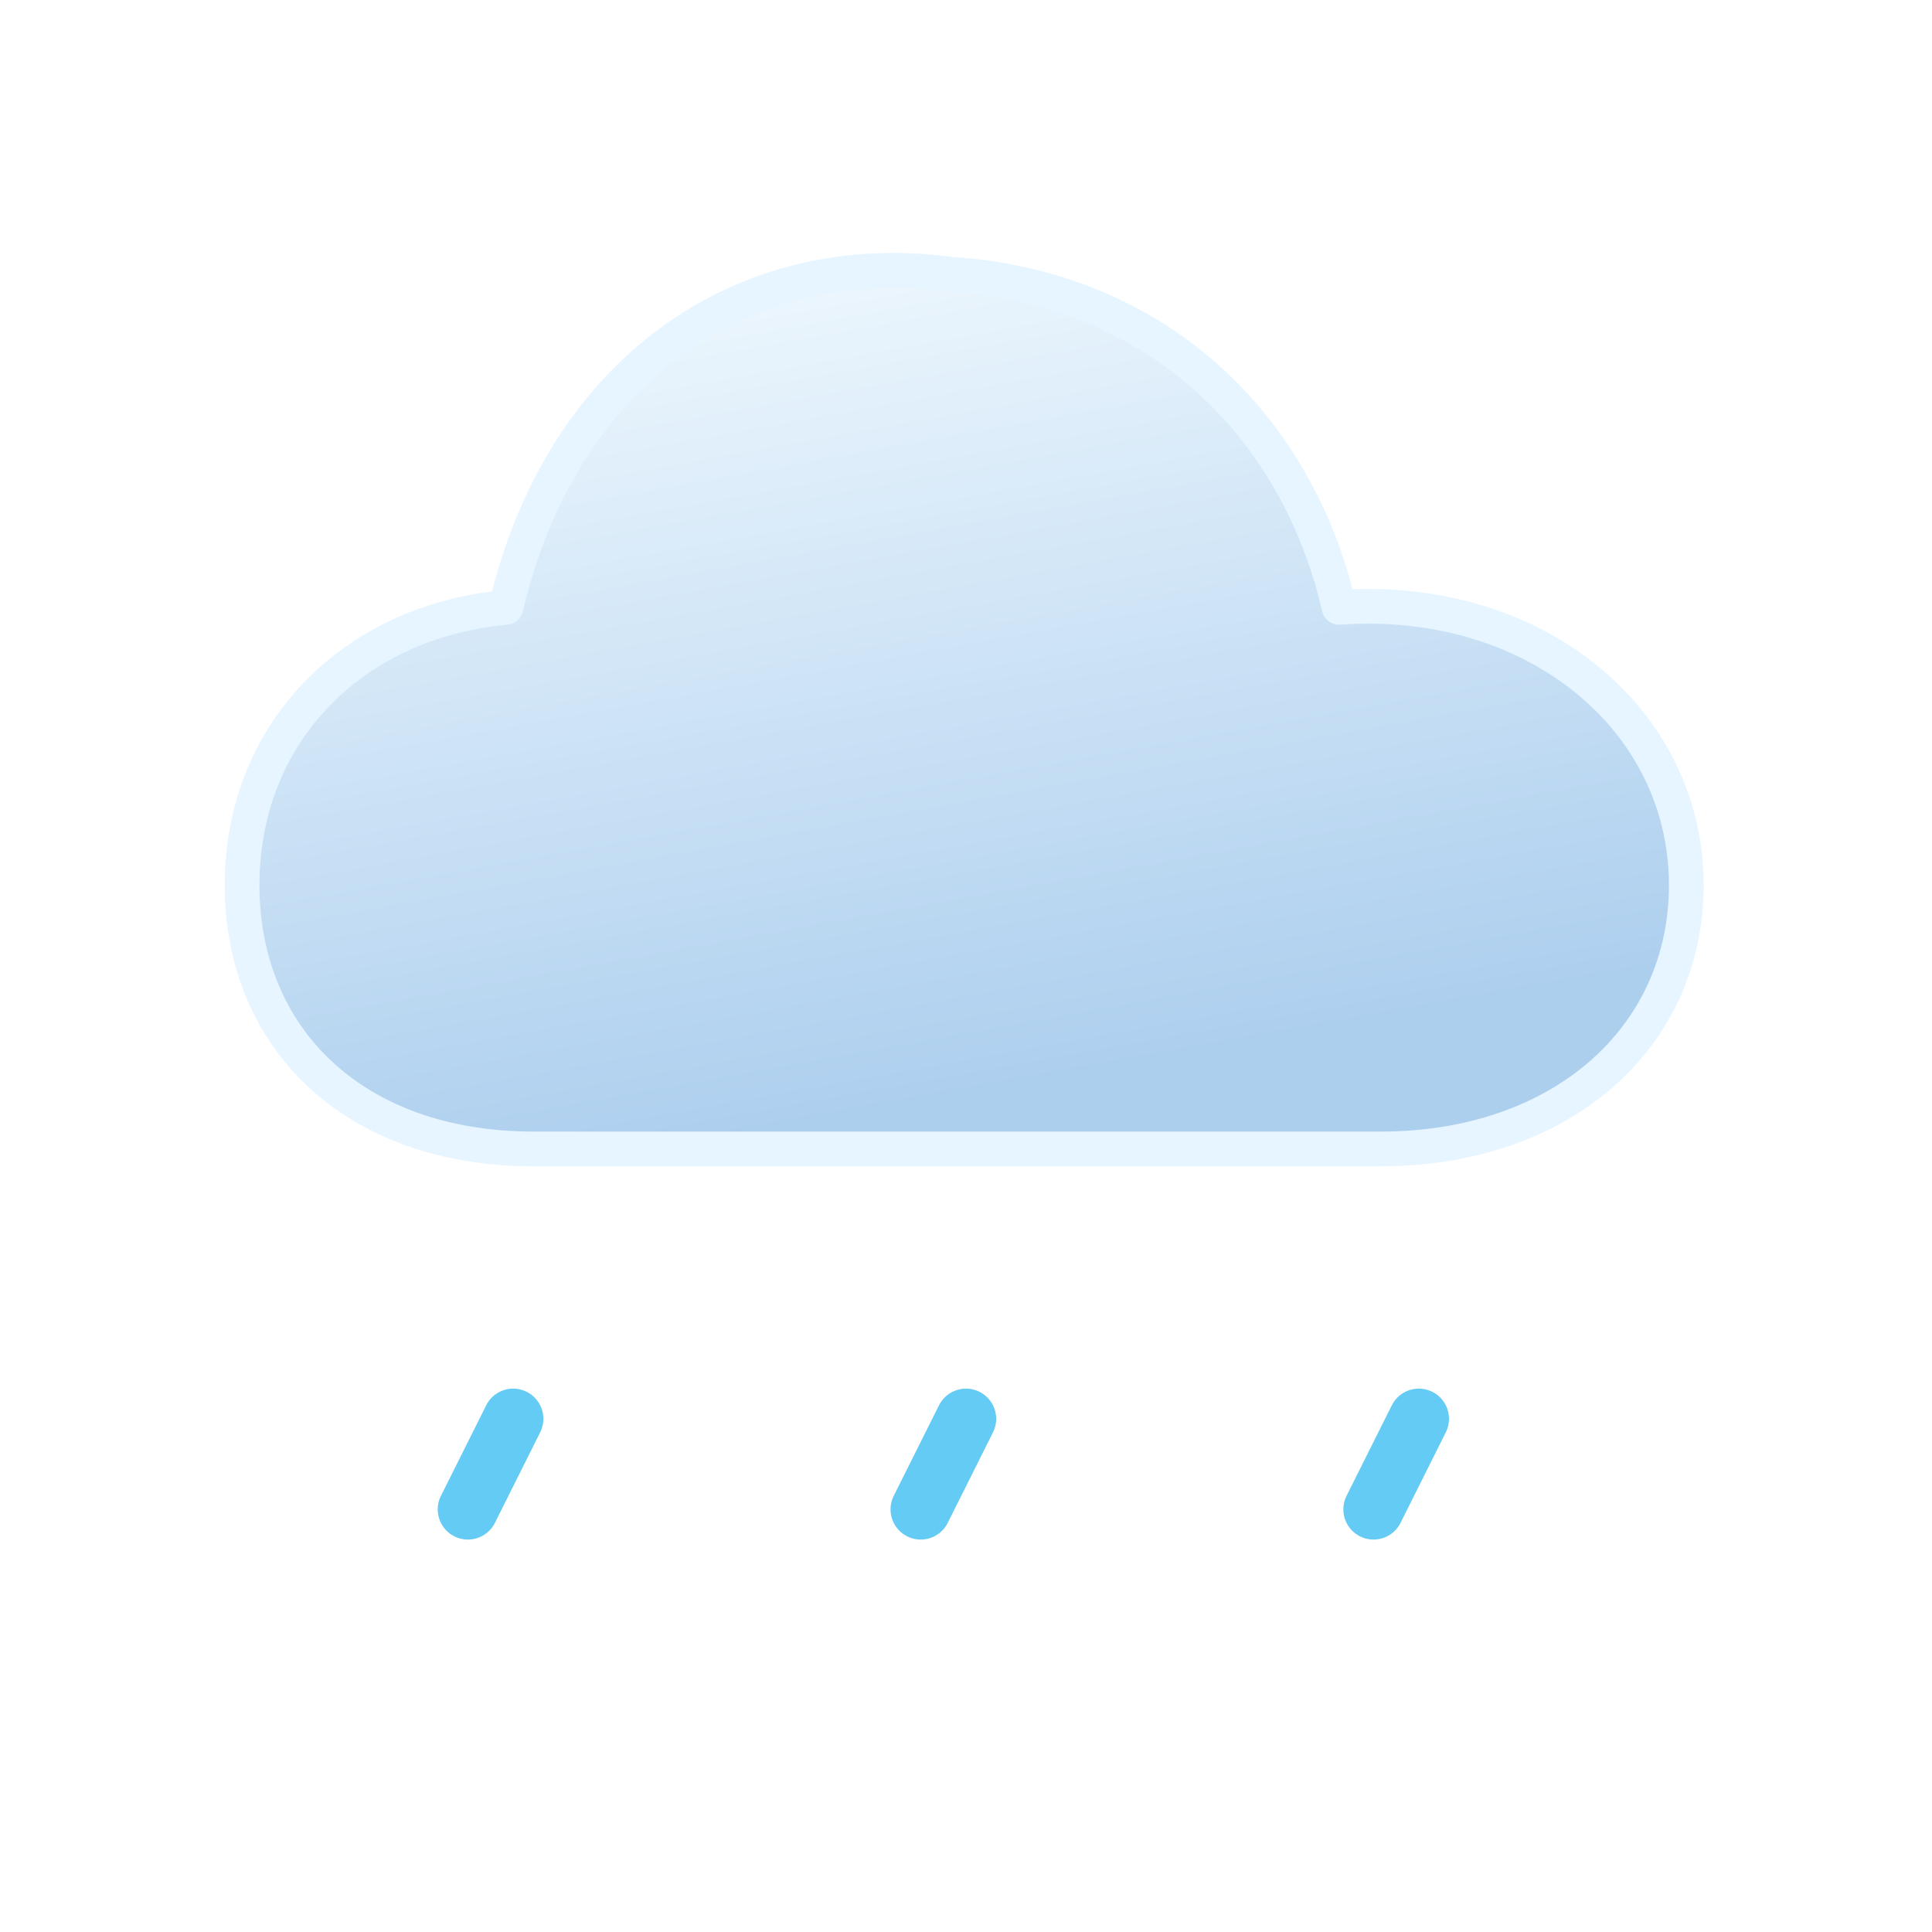
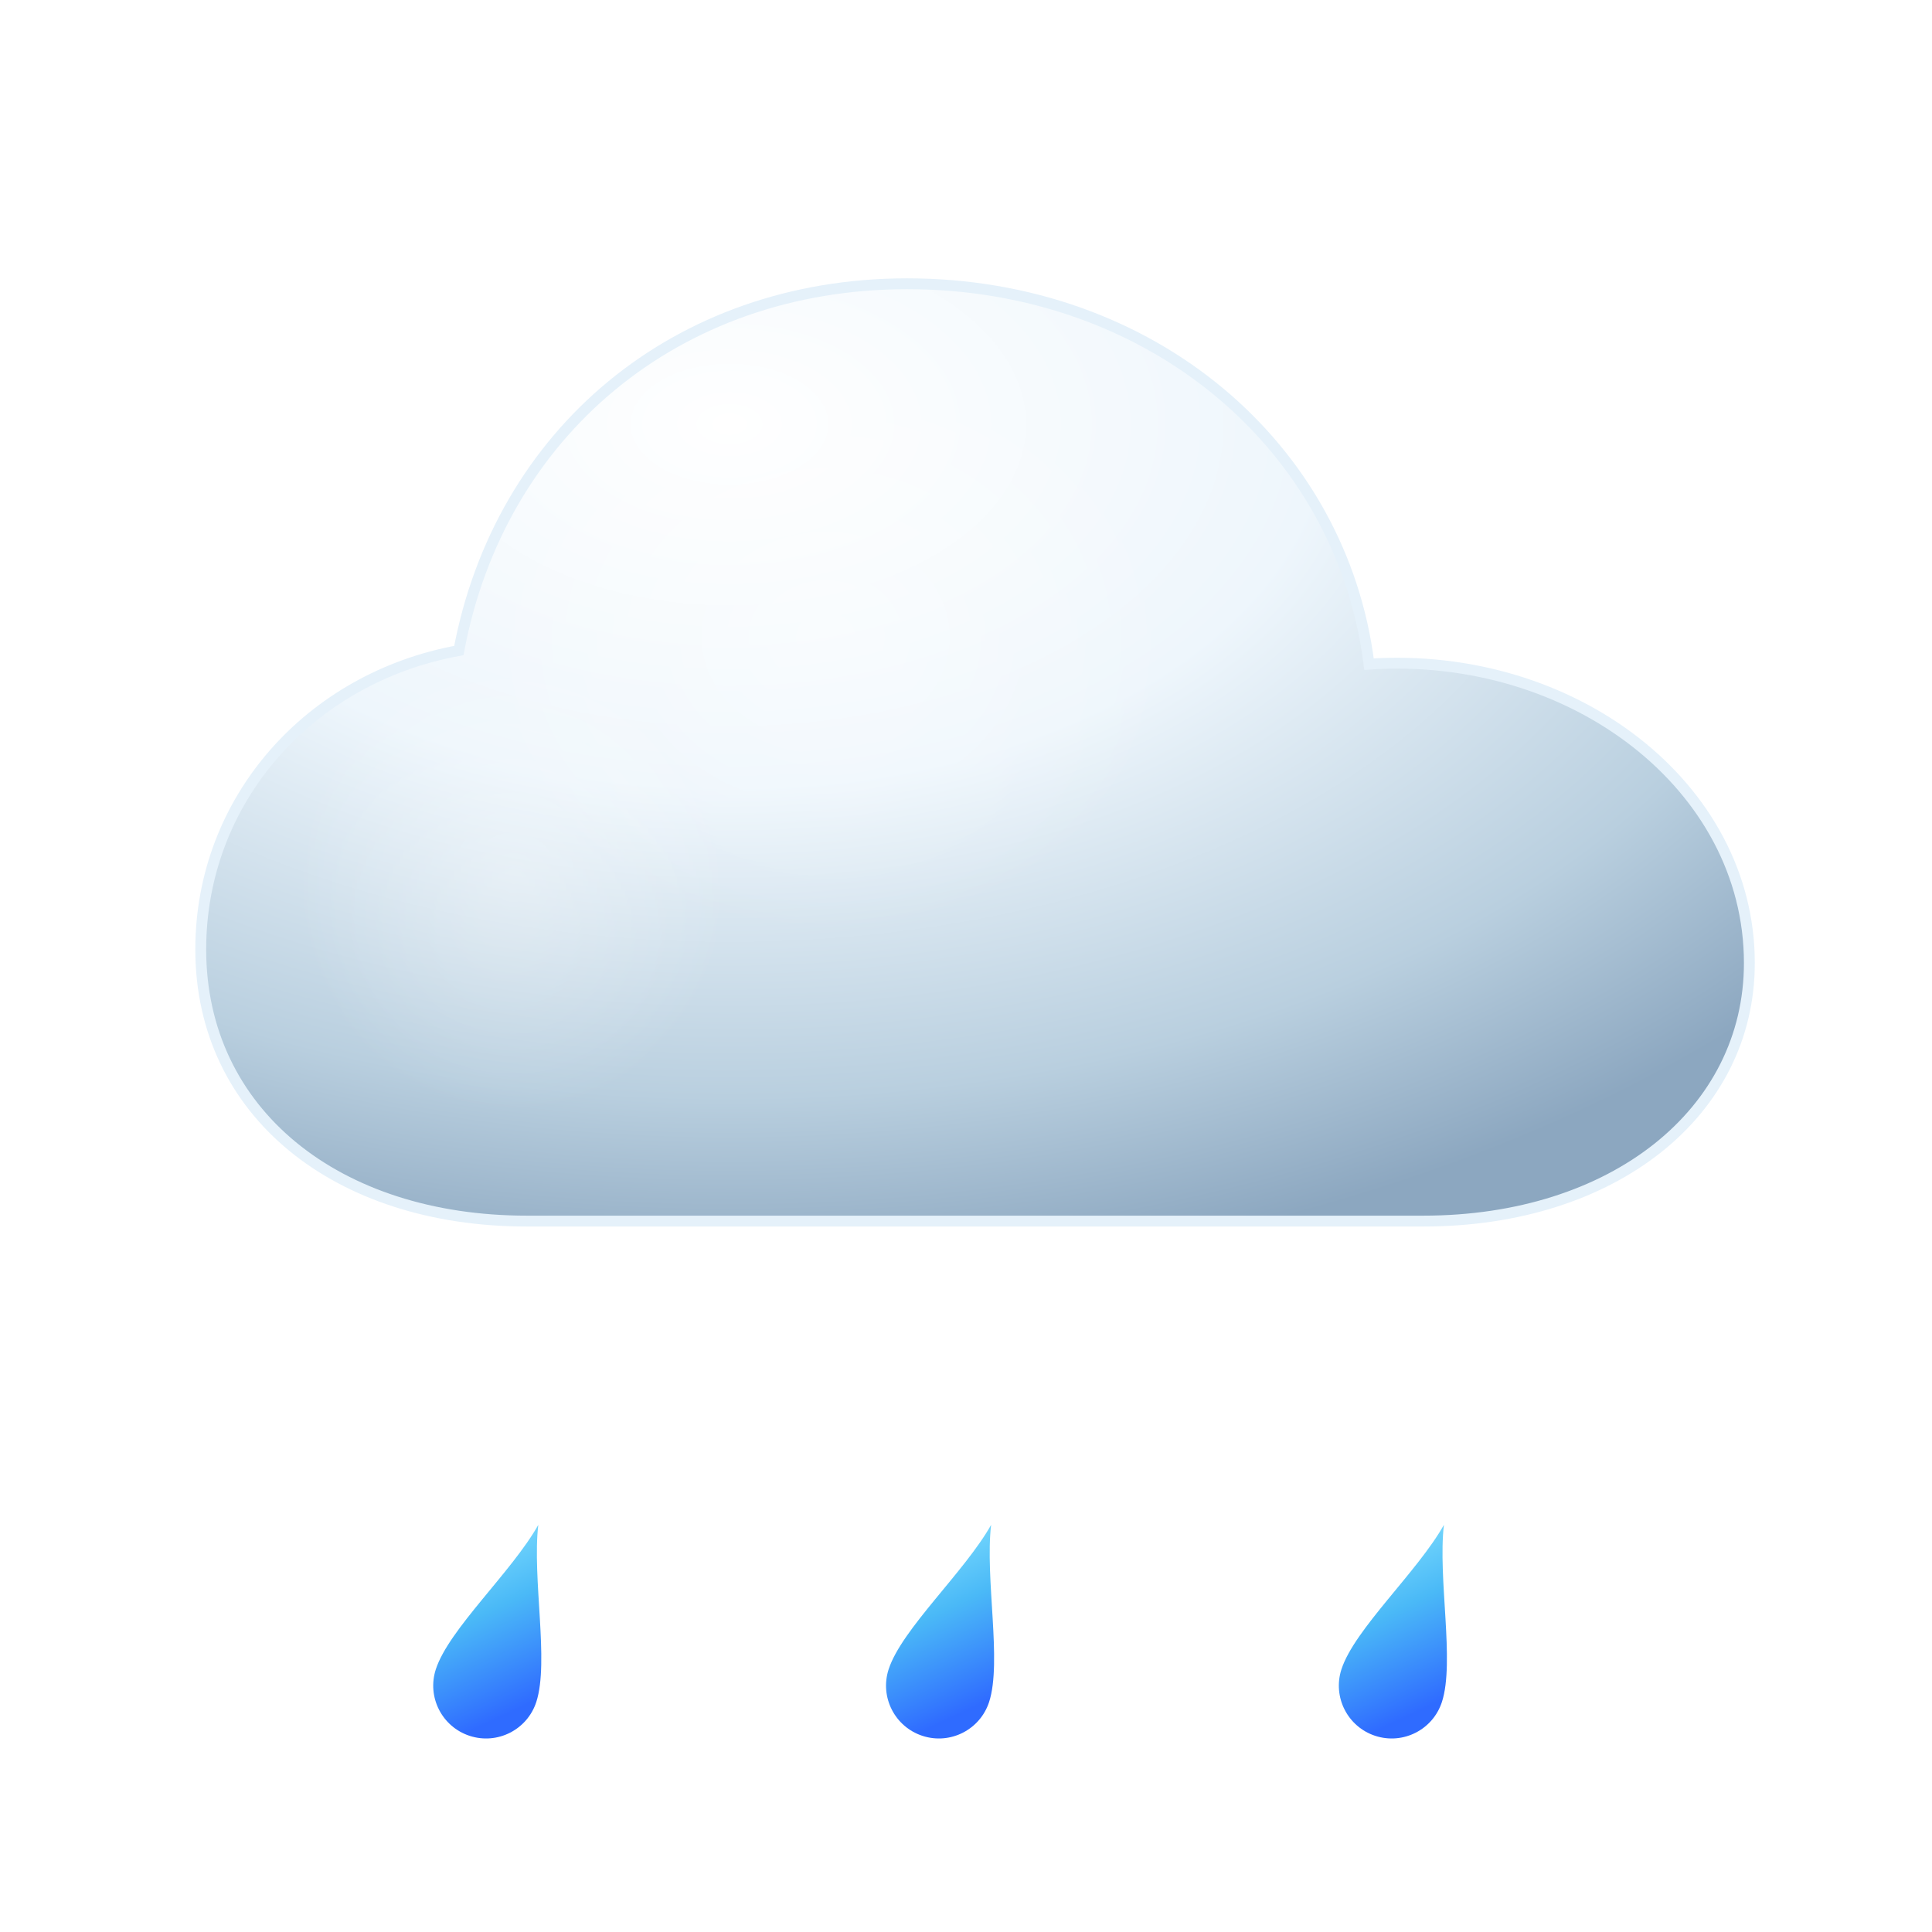
<svg xmlns="http://www.w3.org/2000/svg" viewBox="0 0 128 128" width="128" height="128">
  <defs>
-     <linearGradient id="cloud" x2="0.3" y2="1">
-       <stop stop-color="#f4fbff" />
-       <stop offset="1" stop-color="#adcfee" />
-     </linearGradient>
-     <linearGradient id="sun" x2=".7" y2="1">
-       <stop stop-color="#ffe694" />
-       <stop offset="1" stop-color="#ffb64c" />
-     </linearGradient>
-     <linearGradient id="water" x2=".4" y2="1">
-       <stop stop-color="#7ce3f5" />
-       <stop offset="1" stop-color="#3697ef" />
-     </linearGradient>
-     <linearGradient id="moon" x2=".6" y2="1">
-       <stop stop-color="#f0f5ff" />
-       <stop offset="1" stop-color="#a9bde8" />
+     <radialGradient id="sky-cloud" cx=".34" cy=".15" r=".92">
+       <stop stop-color="#ffffff" />
+       <stop offset=".42" stop-color="#eef6fc" />
+       <stop offset=".78" stop-color="#b9cfdf" />
+       <stop offset="1" stop-color="#8ca7c0" />
+     </radialGradient>
+     <radialGradient id="sky-highlight">
+       <stop stop-color="#ffffff" stop-opacity=".7" />
+       <stop offset="1" stop-color="#ffffff" stop-opacity="0" />
+     </radialGradient>
+     <linearGradient id="sky-rain" x2=".45" y2="1">
+       <stop stop-color="#88e5ff" />
+       <stop offset=".48" stop-color="#4ab9f7" />
+       <stop offset="1" stop-color="#2f6bff" />
    </linearGradient>
  </defs>
-   <g transform="translate(5 -3) scale(.92)">
-     <path d="M33 86C20 86 12 78 12 67s8-19 19-20c4-17 17-26 32-24 15 1 25 11 28 24 14-1 25 8 25 20 0 11-9 19-22 19Z" fill="url(#cloud)" stroke="#e6f5ff" stroke-width="2.5" stroke-linejoin="round" />
+   <g transform="translate(7 -1) scale(.9)">
+     <g data-symbol="cloud">
+       <path d="M31 91C17 91 7 83 7 71c0-11 8-20 19-22 3-16 16-27 33-27 18 0 32 12 34 28 15-1 28 9 28 22 0 11-10 19-24 19Z" fill="url(#sky-cloud)" stroke="#e5f1fa" stroke-width=".8" />
+       <ellipse cx="53" cy="48" rx="26" ry="22" fill="url(#sky-highlight)" opacity=".55" />
+       <ellipse cx="30" cy="66" rx="16" ry="17" fill="url(#sky-highlight)" opacity=".45" />
+     </g>
  </g>
-   <path d="M34 94l-3 6" fill="none" stroke="#64cbf5" stroke-width="4" stroke-linecap="round" stroke-linejoin="round" />
-   <path d="M64 94l-3 6" fill="none" stroke="#64cbf5" stroke-width="4" stroke-linecap="round" stroke-linejoin="round" />
-   <path d="M94 94l-3 6" fill="none" stroke="#64cbf5" stroke-width="4" stroke-linecap="round" stroke-linejoin="round" />
+   <g data-symbol="drizzle">
+     <g transform="translate(29 101) rotate(18 5 10) scale(.7)">
+       <path d="M5 0C4 5 0 12 0 16a5 5 0 0 0 10 0C10 12 6 5 5 0Z" fill="url(#sky-rain)" />
+     </g>
+     <g transform="translate(59 101) rotate(18 5 10) scale(.7)">
+       <path d="M5 0C4 5 0 12 0 16a5 5 0 0 0 10 0C10 12 6 5 5 0Z" fill="url(#sky-rain)" />
+     </g>
+     <g transform="translate(89 101) rotate(18 5 10) scale(.7)">
+       <path d="M5 0C4 5 0 12 0 16a5 5 0 0 0 10 0C10 12 6 5 5 0Z" fill="url(#sky-rain)" />
+     </g>
+   </g>
</svg>
